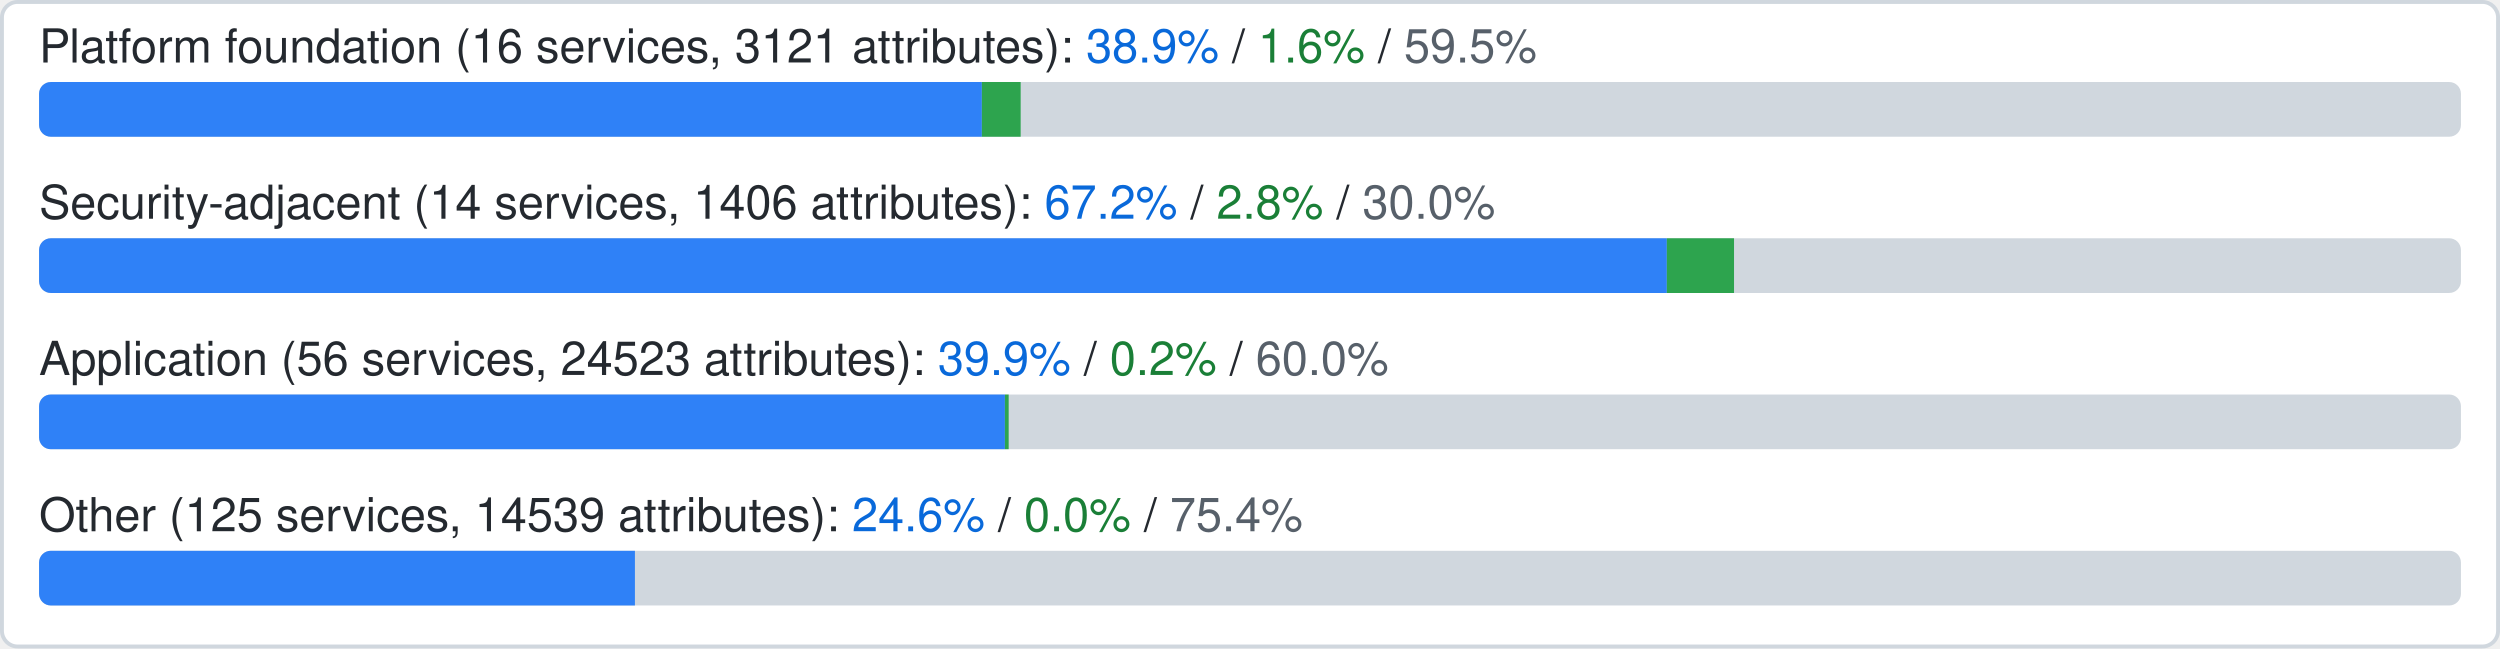
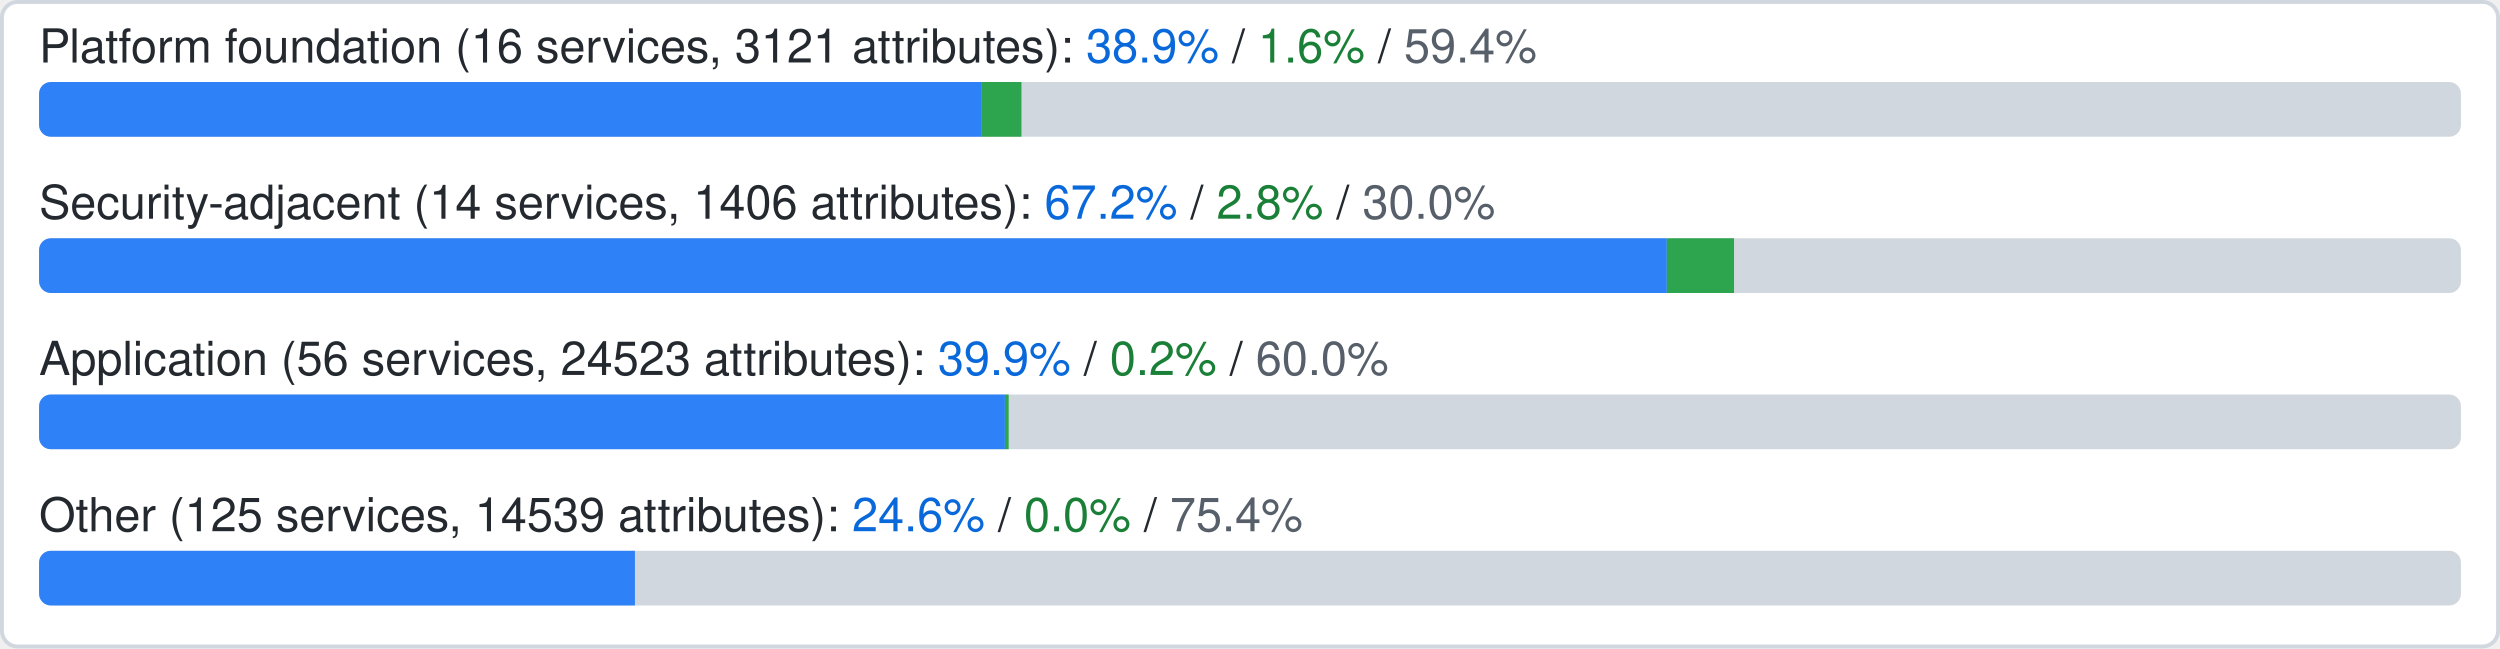
- <svg xmlns="http://www.w3.org/2000/svg" width="640" height="166" viewBox="0 0 640 166" role="img" aria-label="Coverage by category: Platform foundation official 38.9%, ours beyond official 1.6%, uncovered 59.5%; Security-adjacent official 67.2%, ours beyond official 2.8%, uncovered 30.0%; Application official 39.9%, ours beyond official 0.2%, uncovered 60.0%; Other official 24.6%, ours beyond official 0.0%, uncovered 75.4%;">
+ <svg xmlns="http://www.w3.org/2000/svg" width="640" height="166" viewBox="0 0 640 166" role="img" aria-label="Coverage by category: Platform foundation official 38.9%, ours beyond official 1.6%, uncovered 59.4%; Security-adjacent official 67.2%, ours beyond official 2.8%, uncovered 30.0%; Application official 39.9%, ours beyond official 0.2%, uncovered 60.0%; Other official 24.6%, ours beyond official 0.0%, uncovered 75.4%;">
  <rect x="0.5" y="0.5" width="639" height="165" rx="4" fill="#ffffff" stroke="#d0d7de" />
  <clipPath id="c0">
    <rect x="10" y="21" width="620" height="14" rx="3" />
  </clipPath>
-   <text x="10" y="16" font-family="-apple-system,BlinkMacSystemFont,Segoe UI,Helvetica,Arial,sans-serif" font-size="12" fill="#24292f">Platform foundation (16 services, 3121 attributes): <tspan fill="#0969da">38.9%</tspan> / <tspan fill="#1a7f37">1.6%</tspan> / <tspan fill="#57606a">59.5%</tspan>
+   <text x="10" y="16" font-family="-apple-system,BlinkMacSystemFont,Segoe UI,Helvetica,Arial,sans-serif" font-size="12" fill="#24292f">Platform foundation (16 services, 3121 attributes): <tspan fill="#0969da">38.9%</tspan> / <tspan fill="#1a7f37">1.6%</tspan> / <tspan fill="#57606a">59.4%</tspan>
  </text>
  <g clip-path="url(#c0)">
    <rect x="10" y="21" width="620" height="14" fill="#d0d7de" />
    <rect x="10" y="21" width="241.36" height="14" fill="#2f81f7" />
-     <rect x="251.36" y="21" width="9.93" height="14" fill="#2da44e" />
+     <rect x="251.36" y="21" width="10.13" height="14" fill="#2da44e" />
  </g>
  <clipPath id="c1">
    <rect x="10" y="61" width="620" height="14" rx="3" />
  </clipPath>
  <text x="10" y="56" font-family="-apple-system,BlinkMacSystemFont,Segoe UI,Helvetica,Arial,sans-serif" font-size="12" fill="#24292f">Security-adjacent (14 services, 1406 attributes): <tspan fill="#0969da">67.2%</tspan> / <tspan fill="#1a7f37">2.8%</tspan> / <tspan fill="#57606a">30.0%</tspan>
  </text>
  <g clip-path="url(#c1)">
    <rect x="10" y="61" width="620" height="14" fill="#d0d7de" />
    <rect x="10" y="61" width="416.71" height="14" fill="#2f81f7" />
    <rect x="426.71" y="61" width="17.20" height="14" fill="#2da44e" />
  </g>
  <clipPath id="c2">
    <rect x="10" y="101" width="620" height="14" rx="3" />
  </clipPath>
  <text x="10" y="96" font-family="-apple-system,BlinkMacSystemFont,Segoe UI,Helvetica,Arial,sans-serif" font-size="12" fill="#24292f">Application (56 services, 24523 attributes): <tspan fill="#0969da">39.9%</tspan> / <tspan fill="#1a7f37">0.2%</tspan> / <tspan fill="#57606a">60.0%</tspan>
  </text>
  <g clip-path="url(#c2)">
    <rect x="10" y="101" width="620" height="14" fill="#d0d7de" />
    <rect x="10" y="101" width="247.26" height="14" fill="#2f81f7" />
    <rect x="257.26" y="101" width="0.96" height="14" fill="#2da44e" />
  </g>
  <clipPath id="c3">
    <rect x="10" y="141" width="620" height="14" rx="3" />
  </clipPath>
  <text x="10" y="136" font-family="-apple-system,BlinkMacSystemFont,Segoe UI,Helvetica,Arial,sans-serif" font-size="12" fill="#24292f">Other (125 services, 14539 attributes): <tspan fill="#0969da">24.6%</tspan> / <tspan fill="#1a7f37">0.0%</tspan> / <tspan fill="#57606a">75.4%</tspan>
  </text>
  <g clip-path="url(#c3)">
    <rect x="10" y="141" width="620" height="14" fill="#d0d7de" />
    <rect x="10" y="141" width="152.54" height="14" fill="#2f81f7" />
  </g>
</svg>
